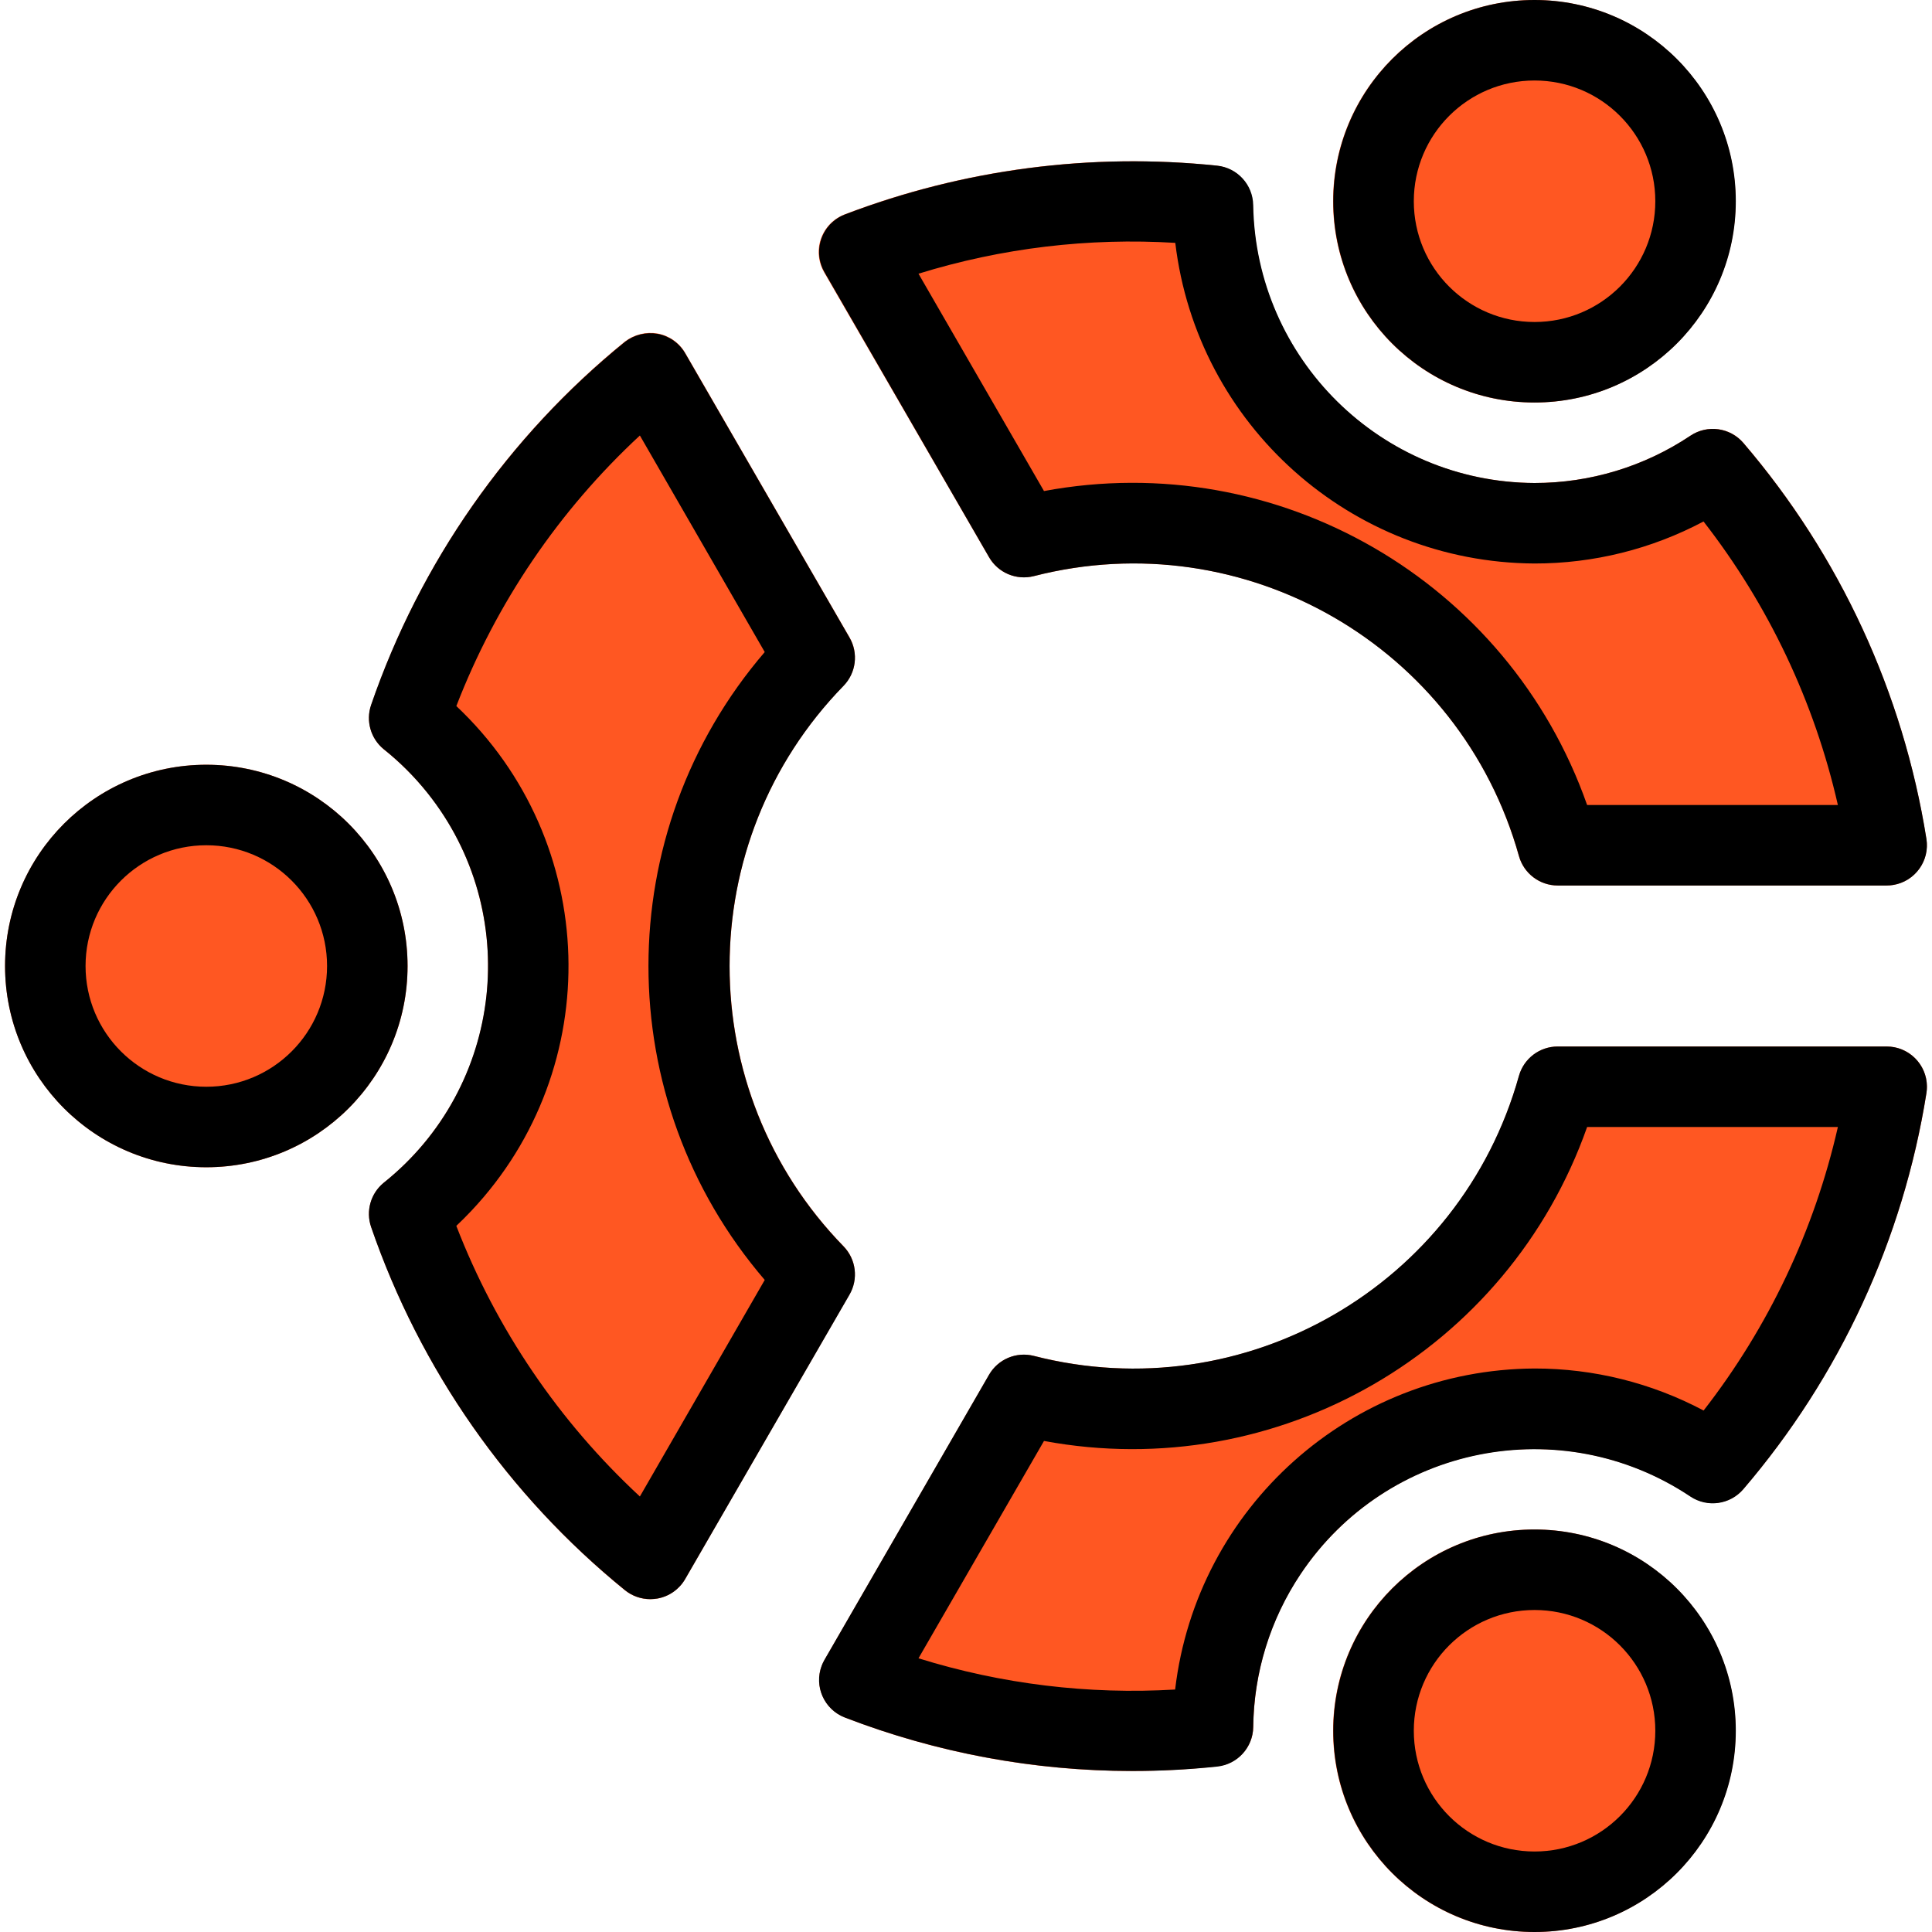
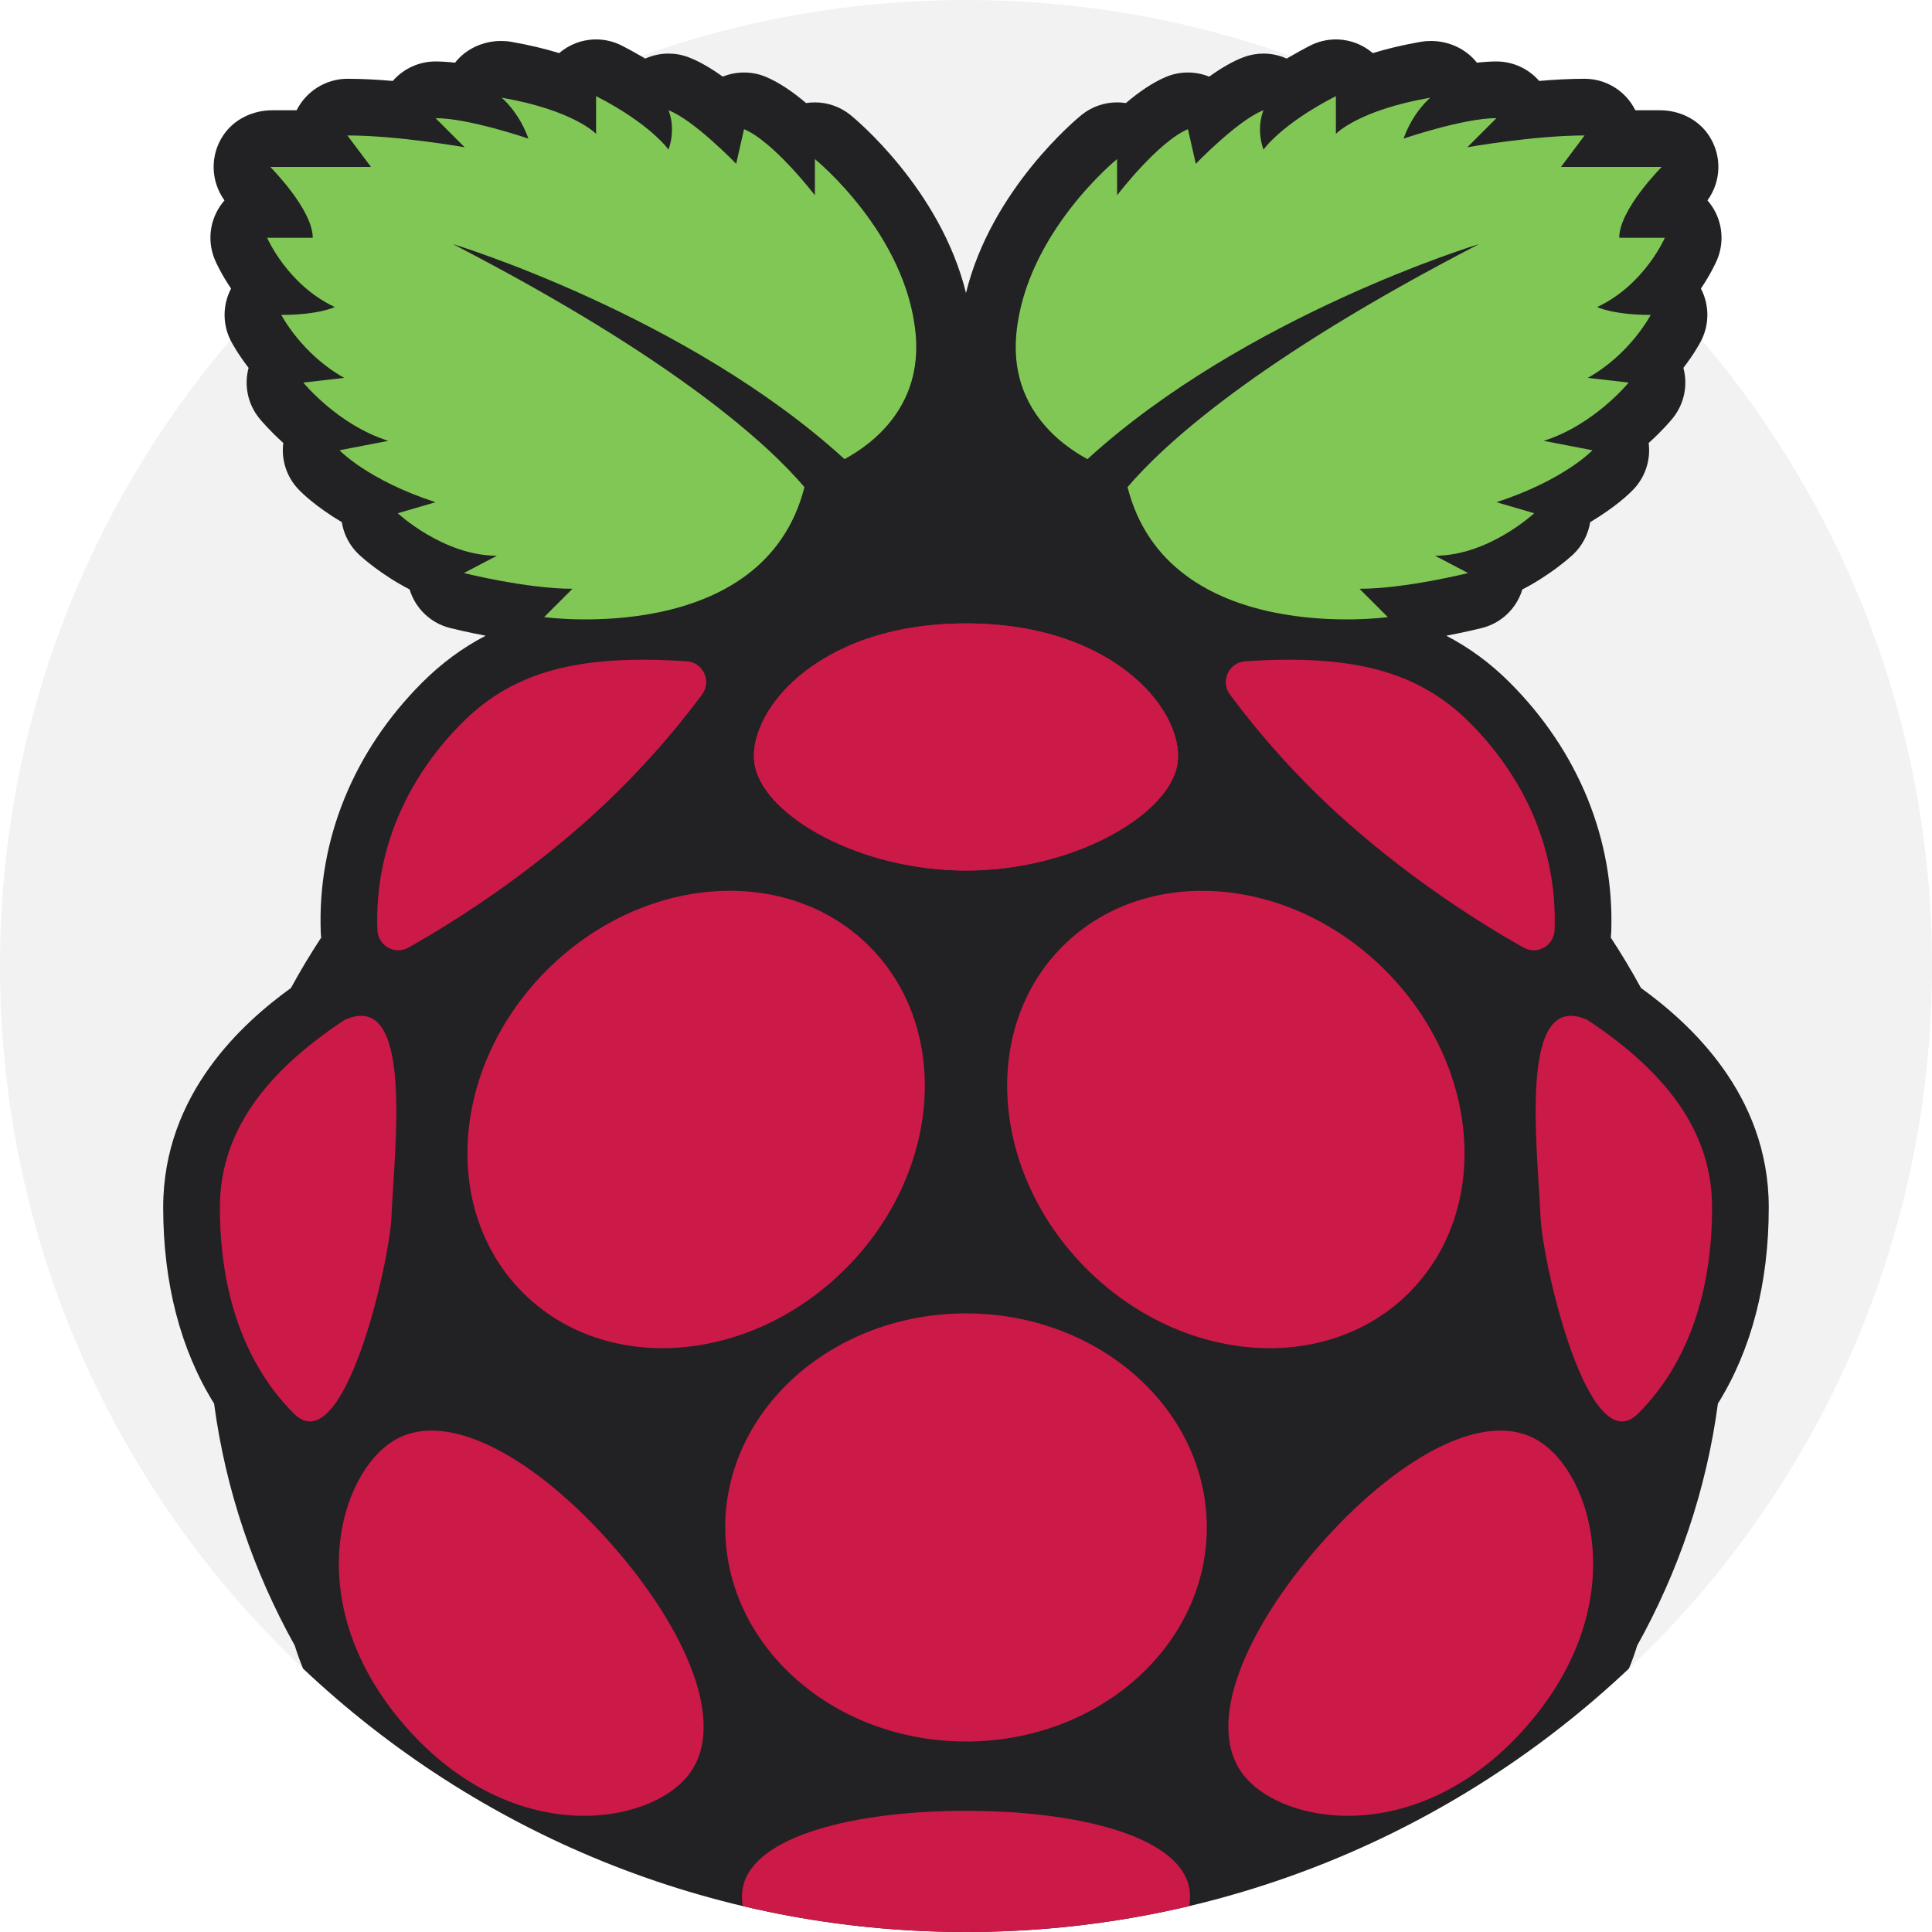
<svg xmlns="http://www.w3.org/2000/svg" version="1.1" id="Capa_1" x="0px" y="0px" viewBox="0 0 512 512" style="enable-background:new 0 0 512 512;" xml:space="preserve">
+   <path style="fill:#F2F2F2;" d="M512,256c0,73.362-30.856,139.525-80.311,186.18c-32.12,30.323-72.077,52.423-116.506,62.945  C296.187,509.618,276.365,512,256,512c-20.376,0-40.187-2.382-59.183-6.875c-44.439-10.522-84.396-32.622-116.517-62.945  C30.856,395.515,0,329.362,0,256c0-63.3,22.977-121.25,61.053-165.93c28.776-33.782,66.184-59.988,108.805-75.212  C196.775,5.235,225.771,0,256,0s59.225,5.235,86.141,14.858c42.621,15.224,80.018,41.42,108.795,75.201  C489.023,134.74,512,192.69,512,256z" />
+   <path style="fill:#222123;" d="M468.741,319.969c0,20.135-4.618,37.794-13.479,51.994c-3.062,22.904-10.459,44.523-21.389,64.125  c-0.616,1.996-1.337,4.023-2.184,6.092C385.839,485.47,324.023,512,256,512c-68.033,0-129.849-26.53-175.7-69.82  c-0.836-2.069-1.567-4.096-2.184-6.092c-10.93-19.602-18.328-41.221-21.379-64.125c-8.861-14.2-13.49-31.859-13.49-51.994  c0-30.208,21.347-49.089,33.865-58.149c2.476-4.556,5.151-9.007,8.004-13.343c-0.063-0.502-0.094-1.003-0.115-1.515  c-0.878-24.398,8.673-47.877,26.885-66.09c5.12-5.11,10.668-9.206,16.823-12.403c-4.963-0.94-8.61-1.829-9.425-2.038  c-5.183-1.296-9.226-5.224-10.731-10.219c-7.492-3.887-12.466-8.359-13.385-9.206c-2.487-2.32-4.075-5.381-4.587-8.631  c-6.907-4.117-10.522-7.68-11.515-8.725c-3.135-3.312-4.566-7.826-3.992-12.257c-3.615-3.26-5.831-5.893-6.343-6.52  c-3.072-3.772-4.096-8.756-2.853-13.385c-2.811-3.657-4.336-6.468-4.671-7.105c-0.052-0.104-0.104-0.209-0.157-0.313  c-2.111-4.305-2.038-9.362,0.188-13.594c-2.581-3.814-3.929-6.771-4.232-7.492c-2.017-4.639-1.557-9.989,1.223-14.211  c0.387-0.596,0.815-1.149,1.264-1.672c-3.626-4.995-3.95-11.891-0.272-17.324c2.863-4.221,7.816-6.552,12.915-6.552h6.468  l0.021-0.042c2.581-5.078,7.784-8.307,13.479-8.307c3.856,0,7.983,0.23,11.985,0.575c2.8-3.218,6.907-5.162,11.327-5.162  c1.63,0,3.375,0.125,5.172,0.324c2.863-3.657,7.44-5.757,12.184-5.757c0.909,0,1.829,0.073,2.738,0.23  c4.827,0.846,9.028,1.87,12.675,2.988c0.606-0.522,1.264-1.003,1.954-1.421c2.403-1.463,5.11-2.205,7.826-2.205  c2.351,0,4.712,0.554,6.865,1.661c1.797,0.92,3.469,1.839,5.026,2.748c0.387,0.219,0.763,0.449,1.139,0.669  c1.933-0.867,4.033-1.327,6.165-1.327c1.766,0,3.553,0.313,5.266,0.961c2.957,1.108,6.092,2.988,9.112,5.151  c1.808-0.731,3.72-1.097,5.642-1.097c1.975,0,3.96,0.387,5.82,1.17c3.615,1.526,7.252,4.065,10.616,6.928  c0.773-0.115,1.546-0.178,2.33-0.178c3.375,0,6.729,1.139,9.456,3.354c1.066,0.867,23.845,19.613,30.595,47.156  c6.74-27.544,29.518-46.289,30.584-47.156c2.727-2.215,6.081-3.354,9.456-3.354c0.784,0,1.567,0.063,2.341,0.178  c3.354-2.863,6.99-5.402,10.606-6.928c1.87-0.784,3.845-1.17,5.831-1.17c1.912,0,3.824,0.366,5.632,1.097  c3.02-2.163,6.154-4.044,9.112-5.151c1.724-0.648,3.511-0.961,5.277-0.961c2.121,0,4.221,0.46,6.154,1.327  c0.376-0.23,0.752-0.449,1.149-0.669c1.557-0.909,3.229-1.829,5.015-2.748c2.163-1.108,4.514-1.661,6.865-1.661  c2.717,0,5.434,0.742,7.826,2.205c0.7,0.418,1.348,0.899,1.964,1.421c3.636-1.118,7.837-2.142,12.664-2.988  c0.919-0.157,1.829-0.23,2.738-0.23c4.744,0,9.32,2.1,12.184,5.757c1.797-0.199,3.542-0.324,5.172-0.324  c4.43,0,8.526,1.944,11.337,5.162c4.012-0.345,8.161-0.575,12.027-0.575c5.705,0,10.919,3.229,13.448,8.349c0.01,0,0.01,0,0.01,0  h6.541c5.099,0,10.041,2.351,12.884,6.593c3.647,5.444,3.312,12.319-0.324,17.283c0.46,0.522,0.888,1.076,1.275,1.672  c2.769,4.221,3.229,9.571,1.223,14.211c-0.313,0.721-1.661,3.678-4.232,7.492c2.215,4.232,2.299,9.279,0.178,13.584  c-0.052,0.115-0.105,0.219-0.157,0.324c-0.334,0.637-1.849,3.448-4.66,7.105c1.243,4.629,0.209,9.613-2.863,13.385  c-0.502,0.627-2.717,3.26-6.343,6.52c0.575,4.43-0.857,8.944-3.992,12.257c-0.982,1.045-4.608,4.608-11.504,8.725  c-0.522,3.25-2.111,6.311-4.598,8.631c-0.919,0.846-5.883,5.319-13.375,9.206c-1.515,4.995-5.548,8.923-10.742,10.219  c-0.815,0.209-4.462,1.097-9.425,2.038c6.154,3.197,11.713,7.293,16.823,12.403c18.213,18.213,27.763,41.691,26.896,66.09  c-0.021,0.512-0.063,1.014-0.115,1.515c2.842,4.336,5.517,8.788,7.993,13.343C447.394,270.879,468.741,289.761,468.741,319.969z" />
+   <path style="fill:#81C756;" d="M120.008,64.679c0,0,61.914,18.788,103.797,56.993c7.48-4.035,20.649-13.958,18.844-33.215  c-2.503-26.697-26.697-46.304-26.697-46.304v9.594c0,0-10.846-14.183-18.772-17.52l-2.086,9.177c0,0-11.263-11.68-17.938-14.183  c0,0,2.086,4.588,0,10.429c0,0-4.588-6.675-19.189-14.183v10.011c0,0-5.84-6.257-25.028-9.594c0,0,4.588,3.754,7.092,10.846  c0,0-15.851-5.423-24.612-5.423l7.718,7.718c0,0-17.729-3.128-31.077-3.128l6.257,8.342H71.619c0,0,11.263,11.263,11.263,18.772  H70.785c0,0,5.423,12.515,17.938,18.355c0,0-4.171,2.086-14.183,2.086c0,0,5.423,10.429,16.686,16.686l-10.846,1.252  c0,0,9.177,11.263,22.526,15.434l-12.932,2.503c0,0,7.509,7.926,25.445,13.765l-10.011,2.92c0,0,12.097,11.263,26.28,11.263  l-8.76,4.588c0,0,16.686,4.171,28.783,4.171l-7.509,7.509c0,0,58.173,8.047,68.983-34.449  C203.874,118.139,179.522,95.452,120.008,64.679z" />
  <g>
-     <circle style="fill:#FF5722;" cx="54.674" cy="256" r="53.333" />
-     <circle style="fill:#FF5722;" cx="406.61" cy="458.667" r="53.333" />
-     <circle style="fill:#FF5722;" cx="406.61" cy="53.333" r="53.333" />
-     <path style="fill:#FF5722;" d="M262.098,147.669c2.383,4.129,7.216,6.176,11.84,5.013c55.924-14.4,113.089,18.592,128.597,74.219   c1.298,4.593,5.489,7.764,10.261,7.765h87.168c5.891,0.003,10.669-4.77,10.673-10.661c0-0.566-0.045-1.132-0.134-1.691   c-6.168-38.801-22.959-75.137-48.512-104.981c-3.524-4.066-9.524-4.871-13.995-1.877c-12.228,8.182-26.61,12.548-41.323,12.544   c-40.78-0.145-73.959-32.869-74.667-73.643c-0.078-5.395-4.171-9.882-9.536-10.453c-33.448-3.504-67.251,0.925-98.667,12.928   c-5.501,2.108-8.251,8.277-6.143,13.778c0.201,0.524,0.443,1.032,0.724,1.518L262.098,147.669z" />
-     <path style="fill:#FF5722;" d="M499.986,277.333h-87.168c-4.772,0.001-8.963,3.173-10.261,7.765   c-15.489,55.642-72.67,88.643-128.597,74.219c-4.624-1.163-9.457,0.884-11.84,5.013l-43.605,75.541   c-2.947,5.101-1.201,11.625,3.9,14.572c0.486,0.281,0.994,0.523,1.518,0.724c31.384,12.127,65.217,16.56,98.667,12.928   c5.365-0.571,9.458-5.059,9.536-10.453c0.472-41.14,34.205-74.109,75.345-73.637c14.435,0.165,28.511,4.521,40.516,12.538   c4.491,2.991,10.507,2.157,14.016-1.941c25.542-29.826,42.332-66.138,48.512-104.917c0.931-5.817-3.03-11.287-8.847-12.218   C501.118,277.378,500.552,277.333,499.986,277.333z" />
-     <path style="fill:#FF5722;" d="M223.548,330.261c-40.254-41.333-40.254-107.211,0-148.544c3.338-3.429,3.984-8.662,1.579-12.8   l-43.541-75.371c-1.564-2.711-4.239-4.599-7.317-5.163c-3.058-0.527-6.198,0.246-8.661,2.133   c-30.98,25.188-54.276,58.557-67.243,96.32c-1.451,4.211-0.133,8.881,3.307,11.712c31.735,25.306,36.947,71.546,11.641,103.281   c-3.432,4.304-7.337,8.209-11.641,11.641c-3.44,2.831-4.758,7.501-3.307,11.712c12.975,37.729,36.263,71.067,67.221,96.235   c1.905,1.549,4.286,2.392,6.741,2.389c0.644-0.004,1.286-0.061,1.92-0.171c3.078-0.564,5.754-2.452,7.317-5.163l43.541-75.413   C227.516,338.928,226.879,333.696,223.548,330.261z" />
+     <path style="fill:#CB1948;" d="M255.997,230.703c27.949,0,52.977-14.183,55.898-27.532c2.921-13.349-15.434-37.96-55.898-37.96   s-58.817,24.612-55.898,37.96C203.019,216.521,228.048,230.703,255.997,230.703z" />
+     <path style="fill:#CB1948;" d="M315.183,505.125C296.187,509.618,276.365,512,256,512c-20.376,0-40.187-2.382-59.183-6.875   c-0.293-1.881-0.251-3.657,0.125-5.277c3.082-13.343,29.529-19.968,59.058-19.968s55.965,6.625,59.058,19.968   C315.434,501.457,315.476,503.244,315.183,505.125z" />
+     <path style="fill:#CB1948;" d="M162.297,409.506c-19.489-22.183-43.204-36.546-57.858-27.779   c-14.655,8.769-25.12,43.776,3.096,75.892s64.28,26.243,74.862,12.84C192.978,457.055,181.786,431.689,162.297,409.506z" />
  </g>
-   <path d="M54.674,309.333C25.218,309.333,1.34,285.455,1.34,256c0-29.455,23.878-53.333,53.333-53.333s53.333,23.878,53.333,53.333  l0,0C108.007,285.455,84.129,309.333,54.674,309.333z M54.674,224c-17.673,0-32,14.327-32,32s14.327,32,32,32s32-14.327,32-32l0,0  C86.674,238.327,72.347,224,54.674,224z" />
-   <path d="M406.674,512c-29.455,0-53.333-23.878-53.333-53.333s23.878-53.333,53.333-53.333s53.333,23.878,53.333,53.333  S436.129,512,406.674,512z M406.674,426.667c-17.673,0-32,14.327-32,32s14.327,32,32,32s32-14.327,32-32  S424.347,426.667,406.674,426.667z" />
-   <path d="M406.674,106.667c-29.455,0-53.333-23.878-53.333-53.333S377.218,0,406.674,0s53.333,23.878,53.333,53.333  S436.129,106.667,406.674,106.667z M406.674,21.333c-17.673,0-32,14.327-32,32s14.327,32,32,32s32-14.327,32-32  S424.347,21.333,406.674,21.333z" />
-   <path d="M499.986,234.667h-87.168c-4.772-0.001-8.963-3.173-10.261-7.765c-15.537-55.604-72.679-88.583-128.597-74.219  c-4.624,1.163-9.457-0.884-11.84-5.013l-43.627-75.541c-2.947-5.101-1.201-11.625,3.9-14.572c0.486-0.281,0.994-0.523,1.518-0.724  c31.42-11.987,65.219-16.416,98.667-12.928c5.365,0.571,9.458,5.059,9.536,10.453c0.696,40.737,33.817,73.451,74.56,73.643  c14.713,0.006,29.096-4.36,41.323-12.544c4.491-2.991,10.507-2.157,14.016,1.941c25.543,29.825,42.333,66.138,48.512,104.917  c0.931,5.817-3.03,11.287-8.847,12.218C501.118,234.622,500.552,234.667,499.986,234.667z M420.604,213.333h66.453  c-6.223-27.35-18.378-53-35.605-75.136c-13.795,7.327-29.18,11.151-44.8,11.136c-48.616-0.27-89.424-36.697-95.189-84.971  c-22.992-1.405-46.048,1.363-68.053,8.171l33.259,57.6C338.599,118.58,399.705,153.902,420.604,213.333z" />
-   <path d="M300.007,469.333c-26.02-0.013-51.815-4.814-76.096-14.165c-5.501-2.108-8.251-8.277-6.143-13.778  c0.201-0.524,0.443-1.032,0.724-1.518l43.605-75.541c2.383-4.129,7.216-6.176,11.84-5.013  c55.922,14.388,113.079-18.6,128.597-74.219c1.3-4.6,5.502-7.773,10.283-7.765h87.168c5.891-0.003,10.669,4.77,10.673,10.661  c0,0.566-0.045,1.132-0.134,1.691c-6.173,38.804-22.972,75.14-48.533,104.981c-3.509,4.099-9.525,4.932-14.016,1.941  c-34.216-22.848-80.475-13.633-103.323,20.583c-8.017,12.005-12.373,26.081-12.538,40.516c-0.078,5.395-4.171,9.882-9.536,10.453  C315.08,468.951,307.546,469.343,300.007,469.333z M243.41,439.467c21.985,6.839,45.027,9.643,68.011,8.277  c5.719-48.34,46.577-84.833,95.253-85.077c15.62-0.015,31.005,3.809,44.8,11.136c17.219-22.138,29.367-47.787,35.584-75.136h-66.453  c-20.929,59.407-82.012,94.715-143.936,83.2L243.41,439.467z" />
-   <path d="M172.348,423.787c-2.455,0.003-4.836-0.841-6.741-2.389c-30.969-25.167-54.27-58.504-67.264-96.235  c-1.447-4.216-0.119-8.887,3.328-11.712c31.735-25.325,36.932-71.58,11.607-103.315c-3.424-4.29-7.317-8.184-11.607-11.607  c-3.447-2.825-4.775-7.496-3.328-11.712c12.998-37.723,36.299-71.052,67.264-96.213c2.46-1.894,5.603-2.668,8.661-2.133  c3.078,0.564,5.754,2.452,7.317,5.163l43.541,75.328c2.405,4.138,1.759,9.371-1.579,12.8c-40.277,41.324-40.277,107.22,0,148.544  c3.338,3.429,3.984,8.662,1.579,12.8l-43.541,75.349c-1.564,2.711-4.239,4.599-7.317,5.163  C173.634,423.724,172.992,423.781,172.348,423.787z M120.935,324.885c10.546,27.29,27.182,51.814,48.64,71.701l33.088-57.387  c-41.088-47.857-41.088-118.543,0-166.4l-33.088-57.387c-21.458,19.888-38.094,44.411-48.64,71.701  c38.038,35.86,39.804,95.767,3.944,133.806c-1.276,1.353-2.591,2.668-3.944,3.944L120.935,324.885z" />
+   <path style="fill:#CB1948;" d="M182.007,175.247c4.35,0.292,6.66,5.297,4.062,8.797c-7.323,9.862-17.874,22.296-31.855,34.562  c-17.252,15.131-34.376,25.974-45.98,32.528c-3.636,2.054-8.075-0.539-8.225-4.712c-0.827-23.059,9.416-41.843,22.502-54.929  C136.335,177.667,153.949,173.369,182.007,175.247z" />
+   <g>
+     <path style="fill:#CB1948;" d="M91.225,270.332c-17.52,11.68-32.954,27.114-32.954,49.64s6.466,41.506,19.605,54.646   c13.14,13.14,25.318-39.64,25.863-52.144C104.554,303.805,109.787,261.78,91.225,270.332z" />
+     <ellipse style="fill:#CB1948;" cx="256" cy="404.793" rx="63.812" ry="56.728" />
+     <ellipse transform="matrix(-0.7071 -0.7071 0.7071 -0.7071 105.1524 636.8993)" style="fill:#CB1948;" cx="184.482" cy="296.672" rx="55.964" ry="64.919" />
+   </g>
+   <path style="fill:#81C756;" d="M391.986,64.679c0,0-61.914,18.788-103.797,56.993c-7.48-4.035-20.649-13.958-18.844-33.215  c2.503-26.697,26.697-46.304,26.697-46.304v9.594c0,0,10.846-14.183,18.772-17.52l2.086,9.177c0,0,11.263-11.68,17.938-14.183  c0,0-2.086,4.588,0,10.429c0,0,4.588-6.675,19.189-14.183v10.011c0,0,5.84-6.257,25.028-9.594c0,0-4.588,3.754-7.092,10.846  c0,0,15.851-5.423,24.612-5.423l-7.718,7.718c0,0,17.729-3.128,31.077-3.128l-6.257,8.342h26.697c0,0-11.263,11.263-11.263,18.772  h12.097c0,0-5.423,12.515-17.938,18.355c0,0,4.171,2.086,14.183,2.086c0,0-5.423,10.429-16.686,16.686l10.846,1.252  c0,0-9.177,11.263-22.526,15.434l12.932,2.503c0,0-7.509,7.926-25.446,13.765l10.011,2.92c0,0-12.097,11.263-26.28,11.263  l8.76,4.588c0,0-16.686,4.171-28.783,4.171l7.509,7.509c0,0-58.173,8.047-68.983-34.449  C308.12,118.139,332.472,95.452,391.986,64.679z" />
+   <g>
+     <path style="fill:#CB1948;" d="M255.997,230.703c-27.949,0-52.977-14.183-55.898-27.532c-2.92-13.349,15.434-37.96,55.898-37.96   s58.817,24.612,55.898,37.96C308.974,216.521,283.946,230.703,255.997,230.703z" />
+     <path style="fill:#CB1948;" d="M349.697,409.506c19.489-22.183,43.204-36.546,57.858-27.779   c14.655,8.769,25.12,43.776-3.096,75.892s-64.28,26.243-74.862,12.84C319.016,457.055,330.208,431.689,349.697,409.506z" />
+   </g>
+   <path style="fill:#CB1948;" d="M329.987,175.247c-4.35,0.292-6.66,5.297-4.061,8.797c7.323,9.862,17.874,22.296,31.855,34.562  c17.252,15.131,34.376,25.974,45.98,32.528c3.636,2.054,8.075-0.539,8.225-4.712c0.827-23.059-9.417-41.843-22.502-54.929  C375.659,177.667,358.045,173.369,329.987,175.247z" />
+   <g>
+     <path style="fill:#CB1948;" d="M420.769,270.332c17.52,11.68,32.954,27.114,32.954,49.64s-6.466,41.506-19.605,54.646   c-13.14,13.14-25.318-39.64-25.863-52.144C407.44,303.805,402.206,261.78,420.769,270.332z" />
+     <ellipse transform="matrix(-0.7071 0.7071 -0.7071 -0.7071 768.8735 274.8859)" style="fill:#CB1948;" cx="327.506" cy="296.682" rx="55.964" ry="64.919" />
+   </g>
  <g>
</g>
  <g>
</g>
  <g>
</g>
  <g>
</g>
  <g>
</g>
  <g>
</g>
  <g>
</g>
  <g>
</g>
  <g>
</g>
  <g>
</g>
  <g>
</g>
  <g>
</g>
  <g>
</g>
  <g>
</g>
  <g>
</g>
</svg>
